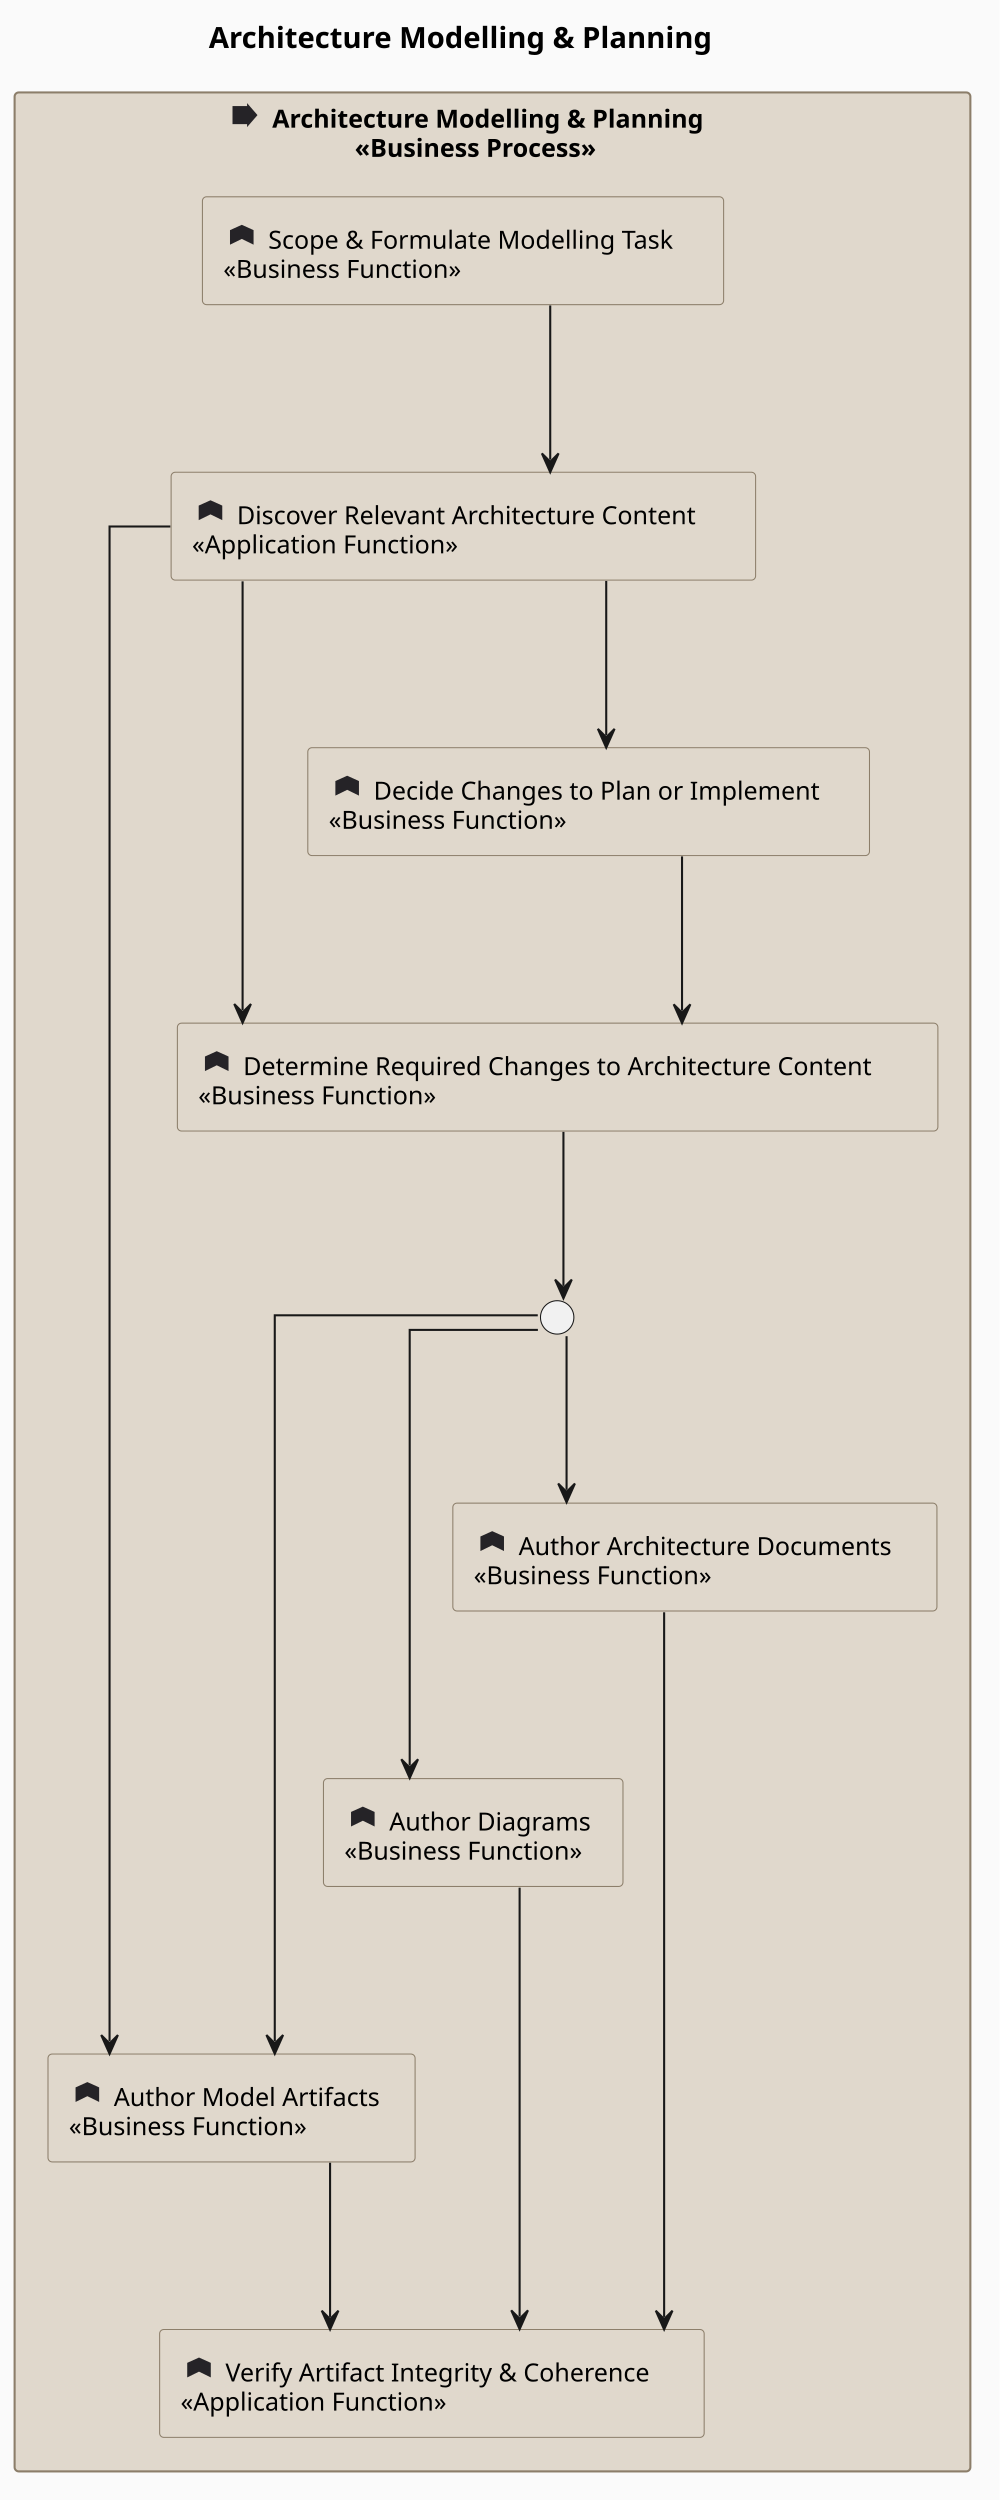
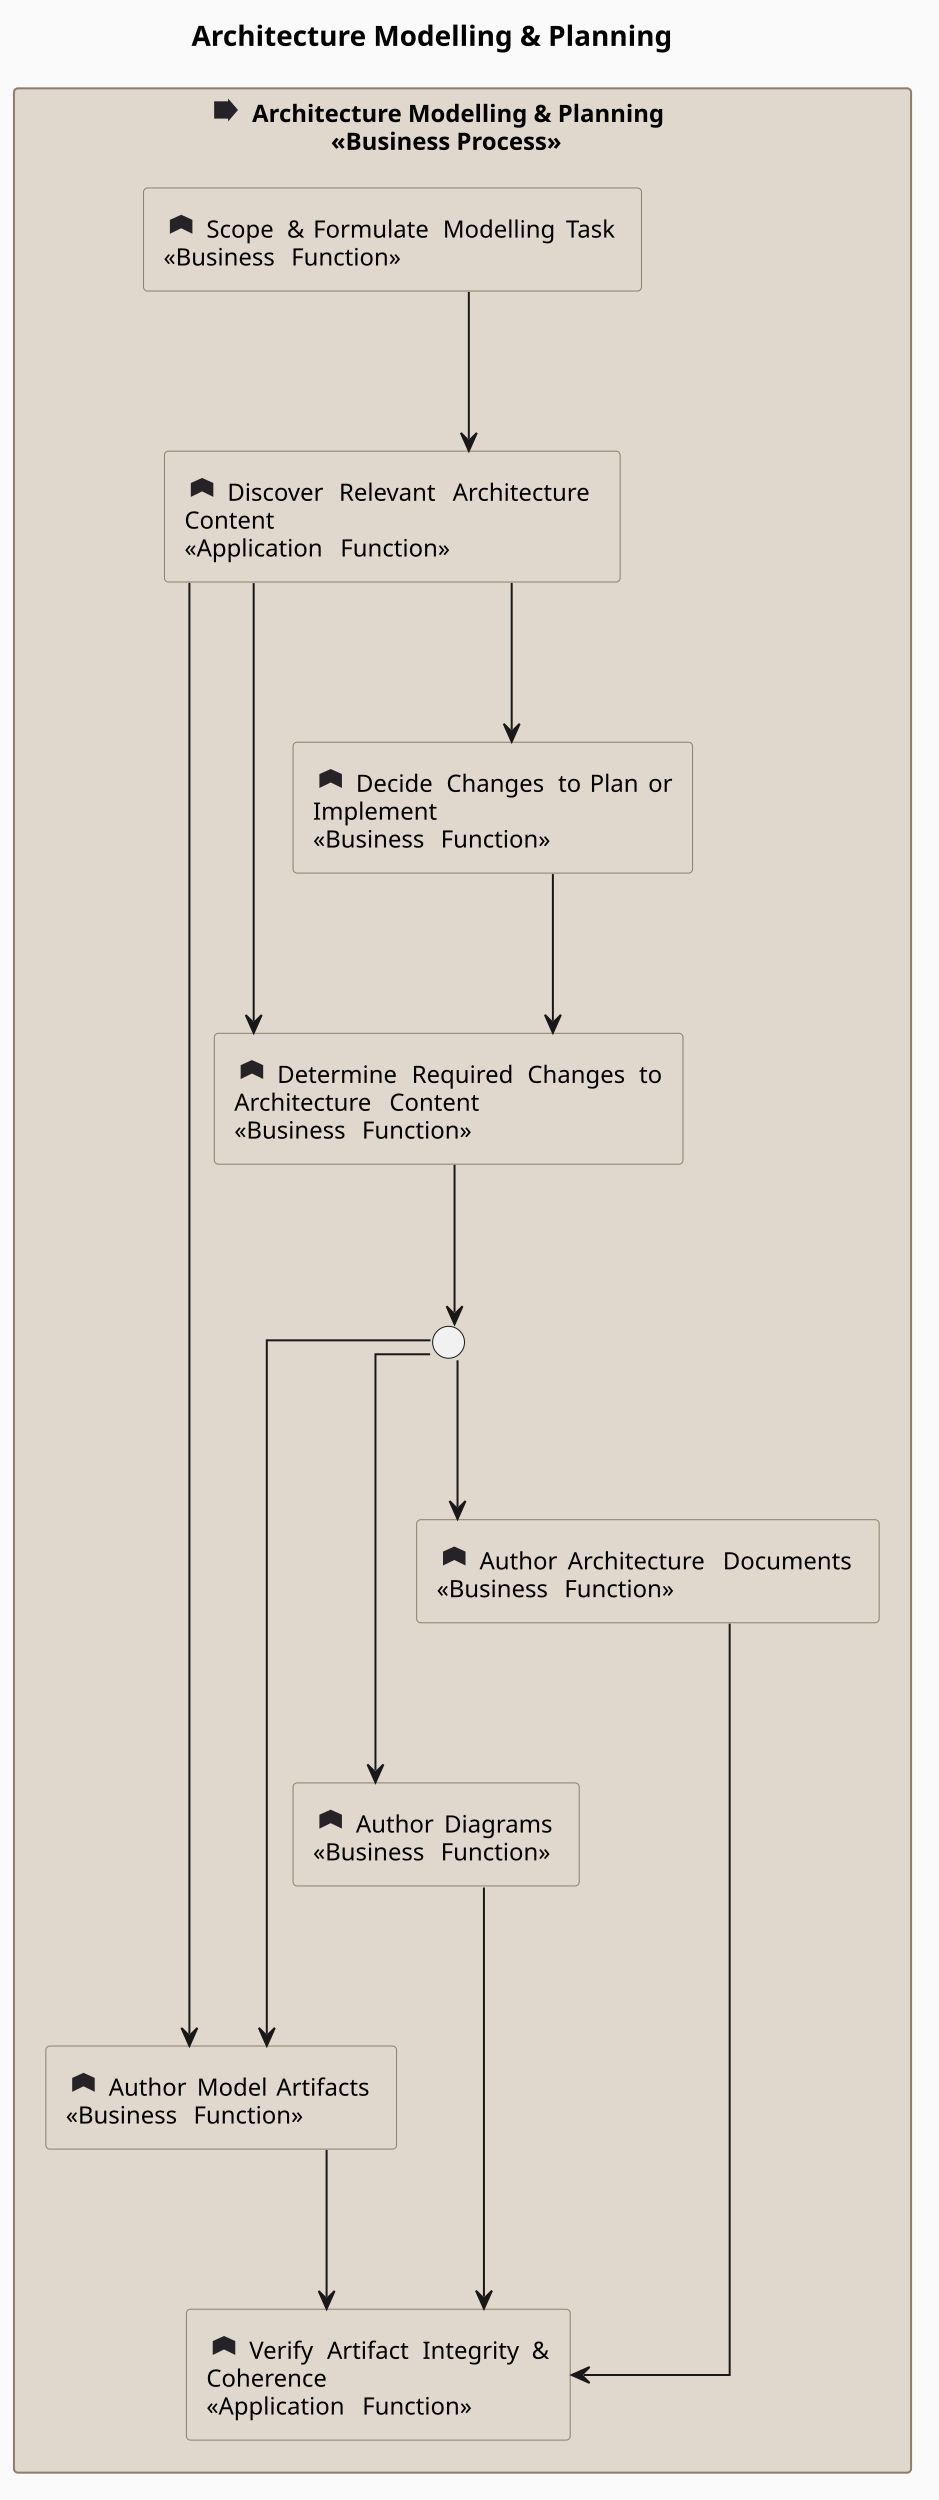
- <svg xmlns="http://www.w3.org/2000/svg" contentStyleType="text/css" data-diagram-type="DESCRIPTION" height="1198px" preserveAspectRatio="none" style="width:479px;height:1198px;background:#FAFAFA;" version="1.1" viewBox="0 0 479 1198" width="479px" zoomAndPan="magnify">
+ <svg xmlns="http://www.w3.org/2000/svg" contentStyleType="text/css" data-diagram-type="DESCRIPTION" height="1254px" preserveAspectRatio="none" style="width:471px;height:1254px;background:#FAFAFA;" version="1.1" viewBox="0 0 471 1254" width="471px" zoomAndPan="magnify">
  <defs />
  <g>
-     <rect fill="#FAFAFA" height="1198" style="stroke:none;stroke-width:1;" width="479" x="0" y="0" />
-     <g class="title" data-source-line="62">
-       <text fill="#000000" font-family="sans-serif" font-size="14" font-weight="700" lengthAdjust="spacing" textLength="271.858" x="100.071" y="22.995">Architecture Modelling &amp; Planning</text>
+     <rect fill="#FAFAFA" height="1254" style="stroke:none;stroke-width:1;" width="471" x="0" y="0" />
+     <g class="title" data-source-line="64">
+       <text fill="#000000" font-family="sans-serif" font-size="14" font-weight="700" lengthAdjust="spacing" textLength="271.858" x="96.071" y="22.995">Architecture Modelling &amp; Planning</text>
    </g>
-     <g class="cluster" data-qualified-name="PRC_U4aAdh" data-source-line="64" id="ent0002">
-       <rect fill="#E0D8CC" height="1140" rx="2" ry="2" style="stroke:#8C7E6A;stroke-width:1;" width="458" x="7" y="44.297" />
-       <path d="M111.419,50.838 L118.397,50.838 L118.397,49.398 L123.382,55.158 L118.397,60.918 L118.397,59.478 L111.419,59.478" fill="#252327" style="stroke:none;stroke-width:1;" />
-       <text fill="#000000" font-family="sans-serif" font-size="12" font-weight="700" lengthAdjust="spacing" textLength="233.022" x="130.44" y="61.19">Architecture Modelling &amp; Planning</text>
-       <text fill="#000000" font-family="sans-serif" font-size="12" font-weight="700" lengthAdjust="spacing" textLength="132.088" x="169.956" y="75.159">«Business Process»</text>
+     <g class="cluster" data-qualified-name="PRC_U4aAdh" data-source-line="66" id="ent0002">
+       <rect fill="#E0D8CC" height="1196" rx="2" ry="2" style="stroke:#8C7E6A;stroke-width:1;" width="450" x="7" y="44.297" />
+       <path d="M107.419,50.838 L114.397,50.838 L114.397,49.398 L119.382,55.158 L114.397,60.918 L114.397,59.478 L107.419,59.478" fill="#252327" style="stroke:none;stroke-width:1;" />
+       <text fill="#000000" font-family="sans-serif" font-size="12" font-weight="700" lengthAdjust="spacing" textLength="233.022" x="126.44" y="61.19">Architecture Modelling &amp; Planning</text>
+       <text fill="#000000" font-family="sans-serif" font-size="12" font-weight="700" lengthAdjust="spacing" textLength="132.088" x="165.956" y="75.159">«Business Process»</text>
    </g>
-     <g class="entity" data-qualified-name="PRC_U4aAdh.FNC_ErTqVT" data-source-line="65" id="ent0003">
-       <rect fill="#E0D8CC" height="51.692" rx="2" ry="2" style="stroke:#8C7E6A;stroke-width:0.5;" width="249.762" x="97" y="94.297" />
-       <path d="M110.212,117.257 L110.212,110.278 L115.862,107.731 L121.511,110.278 L121.511,117.257 L115.862,114.488" fill="#252327" style="stroke:none;stroke-width:0.5;" />
-       <text fill="#000000" font-family="sans-serif" font-size="12" lengthAdjust="spacing" textLength="208.225" x="128.537" y="119.19">Scope &amp; Formulate Modelling Task</text>
-       <text fill="#000000" font-family="sans-serif" font-size="12" lengthAdjust="spacing" textLength="123.111" x="107" y="133.159">«Business Function»</text>
+     <g class="entity" data-qualified-name="PRC_U4aAdh.FNC_ErTqVT" data-source-line="67" id="ent0003">
+       <rect fill="#E0D8CC" height="51.692" rx="2" ry="2" style="stroke:#8C7E6A;stroke-width:0.5;" width="249.762" x="72" y="94.297" />
+       <path d="M85.212,117.257 L85.212,110.278 L90.862,107.731 L96.511,110.278 L96.511,117.257 L90.862,114.488" fill="#252327" style="stroke:none;stroke-width:0.5;" />
+       <text fill="#000000" font-family="sans-serif" font-size="12" lengthAdjust="spacing" textLength="3.814" x="99.723" y="119.19"> </text>
+       <text fill="#000000" font-family="sans-serif" font-size="12" lengthAdjust="spacing" textLength="36.557" x="103.537" y="119.19">Scope</text>
+       <text fill="#000000" font-family="sans-serif" font-size="12" lengthAdjust="spacing" textLength="3.814" x="140.094" y="119.19"> </text>
+       <text fill="#000000" font-family="sans-serif" font-size="12" lengthAdjust="spacing" textLength="9.357" x="143.909" y="119.19">&amp;</text>
+       <text fill="#000000" font-family="sans-serif" font-size="12" lengthAdjust="spacing" textLength="3.814" x="153.266" y="119.19"> </text>
+       <text fill="#000000" font-family="sans-serif" font-size="12" lengthAdjust="spacing" textLength="61.248" x="157.081" y="119.19">Formulate</text>
+       <text fill="#000000" font-family="sans-serif" font-size="12" lengthAdjust="spacing" textLength="3.814" x="218.328" y="119.19"> </text>
+       <text fill="#000000" font-family="sans-serif" font-size="12" lengthAdjust="spacing" textLength="57.92" x="222.143" y="119.19">Modelling</text>
+       <text fill="#000000" font-family="sans-serif" font-size="12" lengthAdjust="spacing" textLength="3.814" x="280.063" y="119.19"> </text>
+       <text fill="#000000" font-family="sans-serif" font-size="12" lengthAdjust="spacing" textLength="27.885" x="283.877" y="119.19">Task</text>
+       <text fill="#000000" font-family="sans-serif" font-size="12" lengthAdjust="spacing" textLength="60.258" x="82" y="133.159">«Business</text>
+       <text fill="#000000" font-family="sans-serif" font-size="12" lengthAdjust="spacing" textLength="3.814" x="142.258" y="133.159"> </text>
+       <text fill="#000000" font-family="sans-serif" font-size="12" lengthAdjust="spacing" textLength="59.039" x="146.072" y="133.159">Function»</text>
    </g>
-     <g class="entity" data-qualified-name="PRC_U4aAdh.FNC_HgWMdN" data-source-line="66" id="ent0004">
-       <rect fill="#E0D8CC" height="51.692" rx="2" ry="2" style="stroke:#8C7E6A;stroke-width:0.5;" width="269.157" x="147.5" y="358.297" />
-       <path d="M160.712,381.257 L160.712,374.278 L166.362,371.731 L172.011,374.278 L172.011,381.257 L166.362,378.488" fill="#252327" style="stroke:none;stroke-width:0.5;" />
-       <text fill="#000000" font-family="sans-serif" font-size="12" lengthAdjust="spacing" textLength="227.619" x="179.037" y="383.19">Decide Changes to Plan or Implement</text>
-       <text fill="#000000" font-family="sans-serif" font-size="12" lengthAdjust="spacing" textLength="123.111" x="157.5" y="397.159">«Business Function»</text>
+     <g class="entity" data-qualified-name="PRC_U4aAdh.FNC_HgWMdN" data-source-line="68" id="ent0004">
+       <rect fill="#E0D8CC" height="65.661" rx="2" ry="2" style="stroke:#8C7E6A;stroke-width:0.5;" width="200.397" x="147" y="372.297" />
+       <path d="M160.212,395.257 L160.212,388.278 L165.862,385.731 L171.511,388.278 L171.511,395.257 L165.862,392.488" fill="#252327" style="stroke:none;stroke-width:0.5;" />
+       <text fill="#000000" font-family="sans-serif" font-size="12" lengthAdjust="spacing" textLength="3.814" x="174.723" y="397.19"> </text>
+       <text fill="#000000" font-family="sans-serif" font-size="12" lengthAdjust="spacing" textLength="41.555" x="178.537" y="397.19">Decide</text>
+       <text fill="#000000" font-family="sans-serif" font-size="12" lengthAdjust="spacing" textLength="3.814" x="220.092" y="397.19"> </text>
+       <text fill="#000000" font-family="sans-serif" font-size="12" lengthAdjust="spacing" textLength="52.195" x="223.907" y="397.19">Changes</text>
+       <text fill="#000000" font-family="sans-serif" font-size="12" lengthAdjust="spacing" textLength="3.814" x="276.102" y="397.19"> </text>
+       <text fill="#000000" font-family="sans-serif" font-size="12" lengthAdjust="spacing" textLength="12.047" x="279.916" y="397.19">to</text>
+       <text fill="#000000" font-family="sans-serif" font-size="12" lengthAdjust="spacing" textLength="3.814" x="291.963" y="397.19"> </text>
+       <text fill="#000000" font-family="sans-serif" font-size="12" lengthAdjust="spacing" textLength="25.529" x="295.778" y="397.19">Plan</text>
+       <text fill="#000000" font-family="sans-serif" font-size="12" lengthAdjust="spacing" textLength="3.814" x="321.307" y="397.19"> </text>
+       <text fill="#000000" font-family="sans-serif" font-size="12" lengthAdjust="spacing" textLength="12.275" x="325.122" y="397.19">or</text>
+       <text fill="#000000" font-family="sans-serif" font-size="12" lengthAdjust="spacing" textLength="64.945" x="157" y="411.159">Implement</text>
+       <text fill="#000000" font-family="sans-serif" font-size="12" lengthAdjust="spacing" textLength="60.258" x="157" y="425.127">«Business</text>
+       <text fill="#000000" font-family="sans-serif" font-size="12" lengthAdjust="spacing" textLength="3.814" x="217.258" y="425.127"> </text>
+       <text fill="#000000" font-family="sans-serif" font-size="12" lengthAdjust="spacing" textLength="59.039" x="221.072" y="425.127">Function»</text>
    </g>
-     <g class="entity" data-qualified-name="PRC_U4aAdh.FNC_NGjUCa" data-source-line="67" id="ent0005">
-       <rect fill="#E0D8CC" height="51.692" rx="2" ry="2" style="stroke:#8C7E6A;stroke-width:0.5;" width="260.936" x="76.5" y="1116.297" />
-       <path d="M89.712,1139.257 L89.712,1132.278 L95.362,1129.731 L101.011,1132.278 L101.011,1139.257 L95.362,1136.488" fill="#252327" style="stroke:none;stroke-width:0.5;" />
-       <text fill="#000000" font-family="sans-serif" font-size="12" lengthAdjust="spacing" textLength="219.398" x="108.037" y="1141.19">Verify Artifact Integrity &amp; Coherence</text>
-       <text fill="#000000" font-family="sans-serif" font-size="12" lengthAdjust="spacing" textLength="137.244" x="86.5" y="1155.159">«Application Function»</text>
+     <g class="entity" data-qualified-name="PRC_U4aAdh.FNC_NGjUCa" data-source-line="69" id="ent0005">
+       <rect fill="#E0D8CC" height="65.661" rx="2" ry="2" style="stroke:#8C7E6A;stroke-width:0.5;" width="192.51" x="93.5" y="1158.297" />
+       <path d="M106.712,1181.257 L106.712,1174.278 L112.362,1171.731 L118.011,1174.278 L118.011,1181.257 L112.362,1178.488" fill="#252327" style="stroke:none;stroke-width:0.5;" />
+       <text fill="#000000" font-family="sans-serif" font-size="12" lengthAdjust="spacing" textLength="3.814" x="121.223" y="1183.19"> </text>
+       <text fill="#000000" font-family="sans-serif" font-size="12" lengthAdjust="spacing" textLength="35.185" x="125.037" y="1183.19">Verify</text>
+       <text fill="#000000" font-family="sans-serif" font-size="12" lengthAdjust="spacing" textLength="3.814" x="160.223" y="1183.19"> </text>
+       <text fill="#000000" font-family="sans-serif" font-size="12" lengthAdjust="spacing" textLength="44.062" x="164.037" y="1183.19">Artifact</text>
+       <text fill="#000000" font-family="sans-serif" font-size="12" lengthAdjust="spacing" textLength="3.814" x="208.1" y="1183.19"> </text>
+       <text fill="#000000" font-family="sans-serif" font-size="12" lengthAdjust="spacing" textLength="50.924" x="211.915" y="1183.19">Integrity</text>
+       <text fill="#000000" font-family="sans-serif" font-size="12" lengthAdjust="spacing" textLength="3.814" x="262.838" y="1183.19"> </text>
+       <text fill="#000000" font-family="sans-serif" font-size="12" lengthAdjust="spacing" textLength="9.357" x="266.653" y="1183.19">&amp;</text>
+       <text fill="#000000" font-family="sans-serif" font-size="12" lengthAdjust="spacing" textLength="64.611" x="103.5" y="1197.159">Coherence</text>
+       <text fill="#000000" font-family="sans-serif" font-size="12" lengthAdjust="spacing" textLength="74.391" x="103.5" y="1211.127">«Application</text>
+       <text fill="#000000" font-family="sans-serif" font-size="12" lengthAdjust="spacing" textLength="3.814" x="177.891" y="1211.127"> </text>
+       <text fill="#000000" font-family="sans-serif" font-size="12" lengthAdjust="spacing" textLength="59.039" x="181.705" y="1211.127">Function»</text>
    </g>
-     <g class="entity" data-qualified-name="PRC_U4aAdh.FNC_lLdx12" data-source-line="68" id="ent0006">
-       <rect fill="#E0D8CC" height="51.692" rx="2" ry="2" style="stroke:#8C7E6A;stroke-width:0.5;" width="280.084" x="82" y="226.297" />
-       <path d="M95.212,249.257 L95.212,242.278 L100.862,239.731 L106.511,242.278 L106.511,249.257 L100.862,246.488" fill="#252327" style="stroke:none;stroke-width:0.5;" />
-       <text fill="#000000" font-family="sans-serif" font-size="12" lengthAdjust="spacing" textLength="238.547" x="113.537" y="251.19">Discover Relevant Architecture Content</text>
-       <text fill="#000000" font-family="sans-serif" font-size="12" lengthAdjust="spacing" textLength="137.244" x="92" y="265.159">«Application Function»</text>
+     <g class="entity" data-qualified-name="PRC_U4aAdh.FNC_lLdx12" data-source-line="70" id="ent0006">
+       <rect fill="#E0D8CC" height="65.661" rx="2" ry="2" style="stroke:#8C7E6A;stroke-width:0.5;" width="228.545" x="82.5" y="226.297" />
+       <path d="M95.712,249.257 L95.712,242.278 L101.362,239.731 L107.011,242.278 L107.011,249.257 L101.362,246.488" fill="#252327" style="stroke:none;stroke-width:0.5;" />
+       <text fill="#000000" font-family="sans-serif" font-size="12" lengthAdjust="spacing" textLength="3.814" x="110.223" y="251.19"> </text>
+       <text fill="#000000" font-family="sans-serif" font-size="12" lengthAdjust="spacing" textLength="52.184" x="114.037" y="251.19">Discover</text>
+       <text fill="#000000" font-family="sans-serif" font-size="12" lengthAdjust="spacing" textLength="3.814" x="166.221" y="251.19"> </text>
+       <text fill="#000000" font-family="sans-serif" font-size="12" lengthAdjust="spacing" textLength="53.203" x="170.036" y="251.19">Relevant</text>
+       <text fill="#000000" font-family="sans-serif" font-size="12" lengthAdjust="spacing" textLength="3.814" x="223.239" y="251.19"> </text>
+       <text fill="#000000" font-family="sans-serif" font-size="12" lengthAdjust="spacing" textLength="73.992" x="227.053" y="251.19">Architecture</text>
+       <text fill="#000000" font-family="sans-serif" font-size="12" lengthAdjust="spacing" textLength="47.725" x="92.5" y="265.159">Content</text>
+       <text fill="#000000" font-family="sans-serif" font-size="12" lengthAdjust="spacing" textLength="74.391" x="92.5" y="279.127">«Application</text>
+       <text fill="#000000" font-family="sans-serif" font-size="12" lengthAdjust="spacing" textLength="3.814" x="166.891" y="279.127"> </text>
+       <text fill="#000000" font-family="sans-serif" font-size="12" lengthAdjust="spacing" textLength="59.039" x="170.705" y="279.127">Function»</text>
    </g>
-     <g class="entity" data-qualified-name="PRC_U4aAdh.FNC_rkx32U" data-source-line="69" id="ent0007">
-       <rect fill="#E0D8CC" height="51.692" rx="2" ry="2" style="stroke:#8C7E6A;stroke-width:0.5;" width="364.436" x="85" y="490.297" />
-       <path d="M98.212,513.257 L98.212,506.278 L103.862,503.731 L109.511,506.278 L109.511,513.257 L103.862,510.488" fill="#252327" style="stroke:none;stroke-width:0.5;" />
-       <text fill="#000000" font-family="sans-serif" font-size="12" lengthAdjust="spacing" textLength="322.898" x="116.537" y="515.19">Determine Required Changes to Architecture Content</text>
-       <text fill="#000000" font-family="sans-serif" font-size="12" lengthAdjust="spacing" textLength="123.111" x="95" y="529.159">«Business Function»</text>
+     <g class="entity" data-qualified-name="PRC_U4aAdh.FNC_rkx32U" data-source-line="71" id="ent0007">
+       <rect fill="#E0D8CC" height="65.661" rx="2" ry="2" style="stroke:#8C7E6A;stroke-width:0.5;" width="235.09" x="107.5" y="518.297" />
+       <path d="M120.712,541.257 L120.712,534.278 L126.362,531.731 L132.011,534.278 L132.011,541.257 L126.362,538.488" fill="#252327" style="stroke:none;stroke-width:0.5;" />
+       <text fill="#000000" font-family="sans-serif" font-size="12" lengthAdjust="spacing" textLength="3.814" x="135.223" y="543.19"> </text>
+       <text fill="#000000" font-family="sans-serif" font-size="12" lengthAdjust="spacing" textLength="63.656" x="139.037" y="543.19">Determine</text>
+       <text fill="#000000" font-family="sans-serif" font-size="12" lengthAdjust="spacing" textLength="3.814" x="202.694" y="543.19"> </text>
+       <text fill="#000000" font-family="sans-serif" font-size="12" lengthAdjust="spacing" textLength="54.211" x="206.508" y="543.19">Required</text>
+       <text fill="#000000" font-family="sans-serif" font-size="12" lengthAdjust="spacing" textLength="3.814" x="260.719" y="543.19"> </text>
+       <text fill="#000000" font-family="sans-serif" font-size="12" lengthAdjust="spacing" textLength="52.195" x="264.534" y="543.19">Changes</text>
+       <text fill="#000000" font-family="sans-serif" font-size="12" lengthAdjust="spacing" textLength="3.814" x="316.729" y="543.19"> </text>
+       <text fill="#000000" font-family="sans-serif" font-size="12" lengthAdjust="spacing" textLength="12.047" x="320.543" y="543.19">to</text>
+       <text fill="#000000" font-family="sans-serif" font-size="12" lengthAdjust="spacing" textLength="73.992" x="117.5" y="557.159">Architecture</text>
+       <text fill="#000000" font-family="sans-serif" font-size="12" lengthAdjust="spacing" textLength="3.814" x="191.492" y="557.159"> </text>
+       <text fill="#000000" font-family="sans-serif" font-size="12" lengthAdjust="spacing" textLength="47.725" x="195.307" y="557.159">Content</text>
+       <text fill="#000000" font-family="sans-serif" font-size="12" lengthAdjust="spacing" textLength="60.258" x="117.5" y="571.127">«Business</text>
+       <text fill="#000000" font-family="sans-serif" font-size="12" lengthAdjust="spacing" textLength="3.814" x="177.758" y="571.127"> </text>
+       <text fill="#000000" font-family="sans-serif" font-size="12" lengthAdjust="spacing" textLength="59.039" x="181.572" y="571.127">Function»</text>
    </g>
-     <g class="entity" data-qualified-name="PRC_U4aAdh.FNC_saMRQ0" data-source-line="70" id="ent0008">
-       <rect fill="#E0D8CC" height="51.692" rx="2" ry="2" style="stroke:#8C7E6A;stroke-width:0.5;" width="231.979" x="217" y="720.297" />
-       <path d="M230.212,743.257 L230.212,736.278 L235.862,733.731 L241.511,736.278 L241.511,743.257 L235.862,740.488" fill="#252327" style="stroke:none;stroke-width:0.5;" />
-       <text fill="#000000" font-family="sans-serif" font-size="12" lengthAdjust="spacing" textLength="190.441" x="248.537" y="745.19">Author Architecture Documents</text>
-       <text fill="#000000" font-family="sans-serif" font-size="12" lengthAdjust="spacing" textLength="123.111" x="227" y="759.159">«Business Function»</text>
+     <g class="entity" data-qualified-name="PRC_U4aAdh.FNC_saMRQ0" data-source-line="72" id="ent0008">
+       <rect fill="#E0D8CC" height="51.692" rx="2" ry="2" style="stroke:#8C7E6A;stroke-width:0.5;" width="231.979" x="209" y="762.297" />
+       <path d="M222.212,785.257 L222.212,778.278 L227.862,775.731 L233.511,778.278 L233.511,785.257 L227.862,782.488" fill="#252327" style="stroke:none;stroke-width:0.5;" />
+       <text fill="#000000" font-family="sans-serif" font-size="12" lengthAdjust="spacing" textLength="3.814" x="236.723" y="787.19"> </text>
+       <text fill="#000000" font-family="sans-serif" font-size="12" lengthAdjust="spacing" textLength="40.4" x="240.537" y="787.19">Author</text>
+       <text fill="#000000" font-family="sans-serif" font-size="12" lengthAdjust="spacing" textLength="3.814" x="280.938" y="787.19"> </text>
+       <text fill="#000000" font-family="sans-serif" font-size="12" lengthAdjust="spacing" textLength="73.992" x="284.752" y="787.19">Architecture</text>
+       <text fill="#000000" font-family="sans-serif" font-size="12" lengthAdjust="spacing" textLength="3.814" x="358.745" y="787.19"> </text>
+       <text fill="#000000" font-family="sans-serif" font-size="12" lengthAdjust="spacing" textLength="68.42" x="362.559" y="787.19">Documents</text>
+       <text fill="#000000" font-family="sans-serif" font-size="12" lengthAdjust="spacing" textLength="60.258" x="219" y="801.159">«Business</text>
+       <text fill="#000000" font-family="sans-serif" font-size="12" lengthAdjust="spacing" textLength="3.814" x="279.258" y="801.159"> </text>
+       <text fill="#000000" font-family="sans-serif" font-size="12" lengthAdjust="spacing" textLength="59.039" x="283.072" y="801.159">Function»</text>
    </g>
-     <g class="entity" data-qualified-name="PRC_U4aAdh.FNC_uzJGYp" data-source-line="71" id="ent0009">
-       <rect fill="#E0D8CC" height="51.692" rx="2" ry="2" style="stroke:#8C7E6A;stroke-width:0.5;" width="143.526" x="155" y="852.297" />
-       <path d="M168.212,875.257 L168.212,868.278 L173.862,865.731 L179.511,868.278 L179.511,875.257 L173.862,872.488" fill="#252327" style="stroke:none;stroke-width:0.5;" />
-       <text fill="#000000" font-family="sans-serif" font-size="12" lengthAdjust="spacing" textLength="101.988" x="186.537" y="877.19">Author Diagrams</text>
-       <text fill="#000000" font-family="sans-serif" font-size="12" lengthAdjust="spacing" textLength="123.111" x="165" y="891.159">«Business Function»</text>
+     <g class="entity" data-qualified-name="PRC_U4aAdh.FNC_uzJGYp" data-source-line="73" id="ent0009">
+       <rect fill="#E0D8CC" height="51.692" rx="2" ry="2" style="stroke:#8C7E6A;stroke-width:0.5;" width="143.526" x="147" y="894.297" />
+       <path d="M160.212,917.257 L160.212,910.278 L165.862,907.731 L171.511,910.278 L171.511,917.257 L165.862,914.488" fill="#252327" style="stroke:none;stroke-width:0.5;" />
+       <text fill="#000000" font-family="sans-serif" font-size="12" lengthAdjust="spacing" textLength="3.814" x="174.723" y="919.19"> </text>
+       <text fill="#000000" font-family="sans-serif" font-size="12" lengthAdjust="spacing" textLength="40.4" x="178.537" y="919.19">Author</text>
+       <text fill="#000000" font-family="sans-serif" font-size="12" lengthAdjust="spacing" textLength="3.814" x="218.938" y="919.19"> </text>
+       <text fill="#000000" font-family="sans-serif" font-size="12" lengthAdjust="spacing" textLength="57.773" x="222.752" y="919.19">Diagrams</text>
+       <text fill="#000000" font-family="sans-serif" font-size="12" lengthAdjust="spacing" textLength="60.258" x="157" y="933.159">«Business</text>
+       <text fill="#000000" font-family="sans-serif" font-size="12" lengthAdjust="spacing" textLength="3.814" x="217.258" y="933.159"> </text>
+       <text fill="#000000" font-family="sans-serif" font-size="12" lengthAdjust="spacing" textLength="59.039" x="221.072" y="933.159">Function»</text>
    </g>
-     <g class="entity" data-qualified-name="PRC_U4aAdh.FNC_yuFXVJ" data-source-line="72" id="ent0010">
-       <rect fill="#E0D8CC" height="51.692" rx="2" ry="2" style="stroke:#8C7E6A;stroke-width:0.5;" width="175.911" x="23" y="984.297" />
-       <path d="M36.212,1007.257 L36.212,1000.278 L41.861,997.731 L47.511,1000.278 L47.511,1007.257 L41.861,1004.488" fill="#252327" style="stroke:none;stroke-width:0.5;" />
-       <text fill="#000000" font-family="sans-serif" font-size="12" lengthAdjust="spacing" textLength="134.373" x="54.538" y="1009.19">Author Model Artifacts</text>
-       <text fill="#000000" font-family="sans-serif" font-size="12" lengthAdjust="spacing" textLength="123.111" x="33" y="1023.159">«Business Function»</text>
+     <g class="entity" data-qualified-name="PRC_U4aAdh.FNC_yuFXVJ" data-source-line="74" id="ent0010">
+       <rect fill="#E0D8CC" height="51.692" rx="2" ry="2" style="stroke:#8C7E6A;stroke-width:0.5;" width="175.911" x="23" y="1026.297" />
+       <path d="M36.212,1049.257 L36.212,1042.278 L41.861,1039.731 L47.511,1042.278 L47.511,1049.257 L41.861,1046.488" fill="#252327" style="stroke:none;stroke-width:0.5;" />
+       <text fill="#000000" font-family="sans-serif" font-size="12" lengthAdjust="spacing" textLength="3.814" x="50.723" y="1051.19"> </text>
+       <text fill="#000000" font-family="sans-serif" font-size="12" lengthAdjust="spacing" textLength="40.4" x="54.538" y="1051.19">Author</text>
+       <text fill="#000000" font-family="sans-serif" font-size="12" lengthAdjust="spacing" textLength="3.814" x="94.938" y="1051.19"> </text>
+       <text fill="#000000" font-family="sans-serif" font-size="12" lengthAdjust="spacing" textLength="36.029" x="98.752" y="1051.19">Model</text>
+       <text fill="#000000" font-family="sans-serif" font-size="12" lengthAdjust="spacing" textLength="3.814" x="134.782" y="1051.19"> </text>
+       <text fill="#000000" font-family="sans-serif" font-size="12" lengthAdjust="spacing" textLength="50.315" x="138.596" y="1051.19">Artifacts</text>
+       <text fill="#000000" font-family="sans-serif" font-size="12" lengthAdjust="spacing" textLength="60.258" x="33" y="1065.159">«Business</text>
+       <text fill="#000000" font-family="sans-serif" font-size="12" lengthAdjust="spacing" textLength="3.814" x="93.258" y="1065.159"> </text>
+       <text fill="#000000" font-family="sans-serif" font-size="12" lengthAdjust="spacing" textLength="59.039" x="97.072" y="1065.159">Function»</text>
    </g>
-     <g class="entity" data-qualified-name="PRC_U4aAdh.JNO_chqH1_" data-source-line="73" id="ent0011">
-       <ellipse cx="267" cy="631.297" fill="#F1F1F1" rx="8" ry="8" style="stroke:#181818;stroke-width:0.5;" />
+     <g class="entity" data-qualified-name="PRC_U4aAdh.JNO_chqH1_" data-source-line="75" id="ent0011">
+       <ellipse cx="225" cy="673.297" fill="#F1F1F1" rx="8" ry="8" style="stroke:#181818;stroke-width:0.5;" />
    </g>
-     <g class="link" data-entity-1="ent0003" data-entity-2="ent0006" data-link-type="dependency" data-source-line="90" id="lnk25">
-       <path d="M263.67,146.377 C263.67,169.517 263.67,197.147 263.67,220.277" fill="none" id="FNC_ErTqVT-to-FNC_lLdx12" style="stroke:#181818;stroke-width:1;" />
-       <polygon fill="#181818" points="263.67,226.277,267.67,217.277,263.67,221.277,259.67,217.277,263.67,226.277" style="stroke:#181818;stroke-width:1;" />
+     <g class="link" data-entity-1="ent0003" data-entity-2="ent0006" data-link-type="dependency" data-source-line="92" id="lnk25">
+       <path d="M235.17,146.437 C235.17,169.017 235.17,195.737 235.17,220.147" fill="none" id="FNC_ErTqVT-to-FNC_lLdx12" style="stroke:#181818;stroke-width:1;" />
+       <polygon fill="#181818" points="235.17,226.147,239.17,217.147,235.17,221.147,231.17,217.147,235.17,226.147" style="stroke:#181818;stroke-width:1;" />
    </g>
-     <g class="link" data-entity-1="ent0006" data-entity-2="ent0004" data-link-type="dependency" data-source-line="89" id="lnk24">
-       <path d="M290.5,278.377 C290.5,301.517 290.5,329.147 290.5,352.277" fill="none" id="FNC_lLdx12-to-FNC_HgWMdN" style="stroke:#181818;stroke-width:1;" />
-       <polygon fill="#181818" points="290.5,358.277,294.5,349.277,290.5,353.277,286.5,349.277,290.5,358.277" style="stroke:#181818;stroke-width:1;" />
+     <g class="link" data-entity-1="ent0006" data-entity-2="ent0004" data-link-type="dependency" data-source-line="91" id="lnk24">
+       <path d="M256.67,292.427 C256.67,316.237 256.67,342.207 256.67,366.047" fill="none" id="FNC_lLdx12-to-FNC_HgWMdN" style="stroke:#181818;stroke-width:1;" />
+       <polygon fill="#181818" points="256.67,372.047,260.67,363.047,256.67,367.047,252.67,363.047,256.67,372.047" style="stroke:#181818;stroke-width:1;" />
    </g>
-     <g class="link" data-entity-1="ent0004" data-entity-2="ent0007" data-link-type="dependency" data-source-line="88" id="lnk23">
-       <path d="M326.83,410.377 C326.83,433.517 326.83,461.147 326.83,484.277" fill="none" id="FNC_HgWMdN-to-FNC_rkx32U" style="stroke:#181818;stroke-width:1;" />
-       <polygon fill="#181818" points="326.83,490.277,330.83,481.277,326.83,485.277,322.83,481.277,326.83,490.277" style="stroke:#181818;stroke-width:1;" />
+     <g class="link" data-entity-1="ent0004" data-entity-2="ent0007" data-link-type="dependency" data-source-line="90" id="lnk23">
+       <path d="M277.33,438.427 C277.33,462.237 277.33,488.207 277.33,512.047" fill="none" id="FNC_HgWMdN-to-FNC_rkx32U" style="stroke:#181818;stroke-width:1;" />
+       <polygon fill="#181818" points="277.33,518.047,281.33,509.047,277.33,513.047,273.33,509.047,277.33,518.047" style="stroke:#181818;stroke-width:1;" />
    </g>
-     <g class="link" data-entity-1="ent0007" data-entity-2="ent0011" data-link-type="dependency" data-source-line="94" id="lnk29">
-       <path d="M270,542.397 C270,567.837 270,599.127 270,616.177" fill="none" id="FNC_rkx32U-to-JNO_chqH1_" style="stroke:#181818;stroke-width:1;" />
-       <polygon fill="#181818" points="270,622.177,274,613.177,270,617.177,266,613.177,270,622.177" style="stroke:#181818;stroke-width:1;" />
+     <g class="link" data-entity-1="ent0007" data-entity-2="ent0011" data-link-type="dependency" data-source-line="96" id="lnk29">
+       <path d="M228,584.307 C228,611.267 228,641.537 228,658.217" fill="none" id="FNC_rkx32U-to-JNO_chqH1_" style="stroke:#181818;stroke-width:1;" />
+       <polygon fill="#181818" points="228,664.217,232,655.217,228,659.217,224,655.217,228,664.217" style="stroke:#181818;stroke-width:1;" />
    </g>
-     <g class="link" data-entity-1="ent0011" data-entity-2="ent0008" data-link-type="dependency" data-source-line="97" id="lnk32">
-       <path d="M271.5,640.317 C271.5,657.267 271.5,688.427 271.5,713.917" fill="none" id="JNO_chqH1_-to-FNC_saMRQ0" style="stroke:#181818;stroke-width:1;" />
-       <polygon fill="#181818" points="271.5,719.917,275.5,710.917,271.5,714.917,267.5,710.917,271.5,719.917" style="stroke:#181818;stroke-width:1;" />
+     <g class="link" data-entity-1="ent0011" data-entity-2="ent0008" data-link-type="dependency" data-source-line="99" id="lnk32">
+       <path d="M229.5,682.317 C229.5,699.267 229.5,730.427 229.5,755.917" fill="none" id="JNO_chqH1_-to-FNC_saMRQ0" style="stroke:#181818;stroke-width:1;" />
+       <polygon fill="#181818" points="229.5,761.917,233.5,752.917,229.5,756.917,225.5,752.917,229.5,761.917" style="stroke:#181818;stroke-width:1;" />
    </g>
-     <g class="link" data-entity-1="ent0010" data-entity-2="ent0005" data-link-type="dependency" data-source-line="91" id="lnk26">
-       <path d="M158.17,1036.377 C158.17,1059.517 158.17,1087.147 158.17,1110.277" fill="none" id="FNC_yuFXVJ-to-FNC_NGjUCa" style="stroke:#181818;stroke-width:1;" />
-       <polygon fill="#181818" points="158.17,1116.277,162.17,1107.277,158.17,1111.277,154.17,1107.277,158.17,1116.277" style="stroke:#181818;stroke-width:1;" />
+     <g class="link" data-entity-1="ent0010" data-entity-2="ent0005" data-link-type="dependency" data-source-line="93" id="lnk26">
+       <path d="M163.83,1078.437 C163.83,1101.017 163.83,1127.737 163.83,1152.147" fill="none" id="FNC_yuFXVJ-to-FNC_NGjUCa" style="stroke:#181818;stroke-width:1;" />
+       <polygon fill="#181818" points="163.83,1158.147,167.83,1149.147,163.83,1153.147,159.83,1149.147,163.83,1158.147" style="stroke:#181818;stroke-width:1;" />
    </g>
-     <g class="link" data-entity-1="ent0011" data-entity-2="ent0009" data-link-type="dependency" data-source-line="96" id="lnk31">
-       <path d="M257.76,637.297 C238.61,637.297 196.33,637.297 196.33,637.297 C196.33,637.297 196.33,783.587 196.33,846.047" fill="none" id="JNO_chqH1_-to-FNC_uzJGYp" style="stroke:#181818;stroke-width:1;" />
-       <polygon fill="#181818" points="196.33,852.047,200.33,843.047,196.33,847.047,192.33,843.047,196.33,852.047" style="stroke:#181818;stroke-width:1;" />
+     <g class="link" data-entity-1="ent0011" data-entity-2="ent0009" data-link-type="dependency" data-source-line="98" id="lnk31">
+       <path d="M215.75,679.297 C204.89,679.297 188.33,679.297 188.33,679.297 C188.33,679.297 188.33,825.587 188.33,888.047" fill="none" id="JNO_chqH1_-to-FNC_uzJGYp" style="stroke:#181818;stroke-width:1;" />
+       <polygon fill="#181818" points="188.33,894.047,192.33,885.047,188.33,889.047,184.33,885.047,188.33,894.047" style="stroke:#181818;stroke-width:1;" />
    </g>
-     <g class="link" data-entity-1="ent0011" data-entity-2="ent0010" data-link-type="dependency" data-source-line="95" id="lnk30">
-       <path d="M257.7,630.297 C227.12,630.297 131.67,630.297 131.67,630.297 C131.67,630.297 131.67,892.327 131.67,978.177" fill="none" id="JNO_chqH1_-to-FNC_yuFXVJ" style="stroke:#181818;stroke-width:1;" />
-       <polygon fill="#181818" points="131.67,984.177,135.67,975.177,131.67,979.177,127.67,975.177,131.67,984.177" style="stroke:#181818;stroke-width:1;" />
+     <g class="link" data-entity-1="ent0011" data-entity-2="ent0010" data-link-type="dependency" data-source-line="97" id="lnk30">
+       <path d="M215.93,672.297 C192.87,672.297 133.83,672.297 133.83,672.297 C133.83,672.297 133.83,934.327 133.83,1020.177" fill="none" id="JNO_chqH1_-to-FNC_yuFXVJ" style="stroke:#181818;stroke-width:1;" />
+       <polygon fill="#181818" points="133.83,1026.177,137.83,1017.177,133.83,1021.177,129.83,1017.177,133.83,1026.177" style="stroke:#181818;stroke-width:1;" />
    </g>
-     <g class="link" data-entity-1="ent0009" data-entity-2="ent0005" data-link-type="dependency" data-source-line="92" id="lnk27">
-       <path d="M249,904.577 C249,955.177 249,1059.607 249,1110.127" fill="none" id="FNC_uzJGYp-to-FNC_NGjUCa" style="stroke:#181818;stroke-width:1;" />
-       <polygon fill="#181818" points="249,1116.127,253,1107.127,249,1111.127,245,1107.127,249,1116.127" style="stroke:#181818;stroke-width:1;" />
+     <g class="link" data-entity-1="ent0009" data-entity-2="ent0005" data-link-type="dependency" data-source-line="94" id="lnk27">
+       <path d="M242.75,946.777 C242.75,996.457 242.75,1097.527 242.75,1151.997" fill="none" id="FNC_uzJGYp-to-FNC_NGjUCa" style="stroke:#181818;stroke-width:1;" />
+       <polygon fill="#181818" points="242.75,1157.997,246.75,1148.997,242.75,1152.997,238.75,1148.997,242.75,1157.997" style="stroke:#181818;stroke-width:1;" />
    </g>
-     <g class="link" data-entity-1="ent0008" data-entity-2="ent0005" data-link-type="dependency" data-source-line="93" id="lnk28">
-       <path d="M318.25,772.587 C318.25,844.617 318.25,1038.557 318.25,1110.277" fill="none" id="FNC_saMRQ0-to-FNC_NGjUCa" style="stroke:#181818;stroke-width:1;" />
-       <polygon fill="#181818" points="318.25,1116.277,322.25,1107.277,318.25,1111.277,314.25,1107.277,318.25,1116.277" style="stroke:#181818;stroke-width:1;" />
+     <g class="link" data-entity-1="ent0008" data-entity-2="ent0005" data-link-type="dependency" data-source-line="95" id="lnk28">
+       <path d="M366,814.427 C366,903.727 366,1191.297 366,1191.297 C366,1191.297 333.65,1191.297 292.75,1191.297" fill="none" id="FNC_saMRQ0-to-FNC_NGjUCa" style="stroke:#181818;stroke-width:1;" />
+       <polygon fill="#181818" points="286.75,1191.297,295.75,1195.297,291.75,1191.297,295.75,1187.297,286.75,1191.297" style="stroke:#181818;stroke-width:1;" />
    </g>
-     <g class="link" data-entity-1="ent0006" data-entity-2="ent0010" data-link-type="dependency" data-source-line="98" id="lnk33">
-       <path d="M81.64,252.297 C64.28,252.297 52.5,252.297 52.5,252.297 C52.5,252.297 52.5,844.917 52.5,978.207" fill="none" id="FNC_lLdx12-to-FNC_yuFXVJ" style="stroke:#181818;stroke-width:1;" />
-       <polygon fill="#181818" points="52.5,984.207,56.5,975.207,52.5,979.207,48.5,975.207,52.5,984.207" style="stroke:#181818;stroke-width:1;" />
+     <g class="link" data-entity-1="ent0006" data-entity-2="ent0010" data-link-type="dependency" data-source-line="100" id="lnk33">
+       <path d="M95,292.357 C95,423.827 95,902.097 95,1020.197" fill="none" id="FNC_lLdx12-to-FNC_yuFXVJ" style="stroke:#181818;stroke-width:1;" />
+       <polygon fill="#181818" points="95,1026.197,99,1017.197,95,1021.197,91,1017.197,95,1026.197" style="stroke:#181818;stroke-width:1;" />
    </g>
-     <g class="link" data-entity-1="ent0006" data-entity-2="ent0007" data-link-type="dependency" data-source-line="99" id="lnk34">
-       <path d="M116.25,278.577 C116.25,329.177 116.25,433.607 116.25,484.127" fill="none" id="FNC_lLdx12-to-FNC_rkx32U" style="stroke:#181818;stroke-width:1;" />
-       <polygon fill="#181818" points="116.25,490.127,120.25,481.127,116.25,485.127,112.25,481.127,116.25,490.127" style="stroke:#181818;stroke-width:1;" />
+     <g class="link" data-entity-1="ent0006" data-entity-2="ent0007" data-link-type="dependency" data-source-line="101" id="lnk34">
+       <path d="M127.25,292.507 C127.25,348.717 127.25,455.937 127.25,512.117" fill="none" id="FNC_lLdx12-to-FNC_rkx32U" style="stroke:#181818;stroke-width:1;" />
+       <polygon fill="#181818" points="127.25,518.117,131.25,509.117,127.25,513.117,123.25,509.117,127.25,518.117" style="stroke:#181818;stroke-width:1;" />
    </g>
  </g>
</svg>
